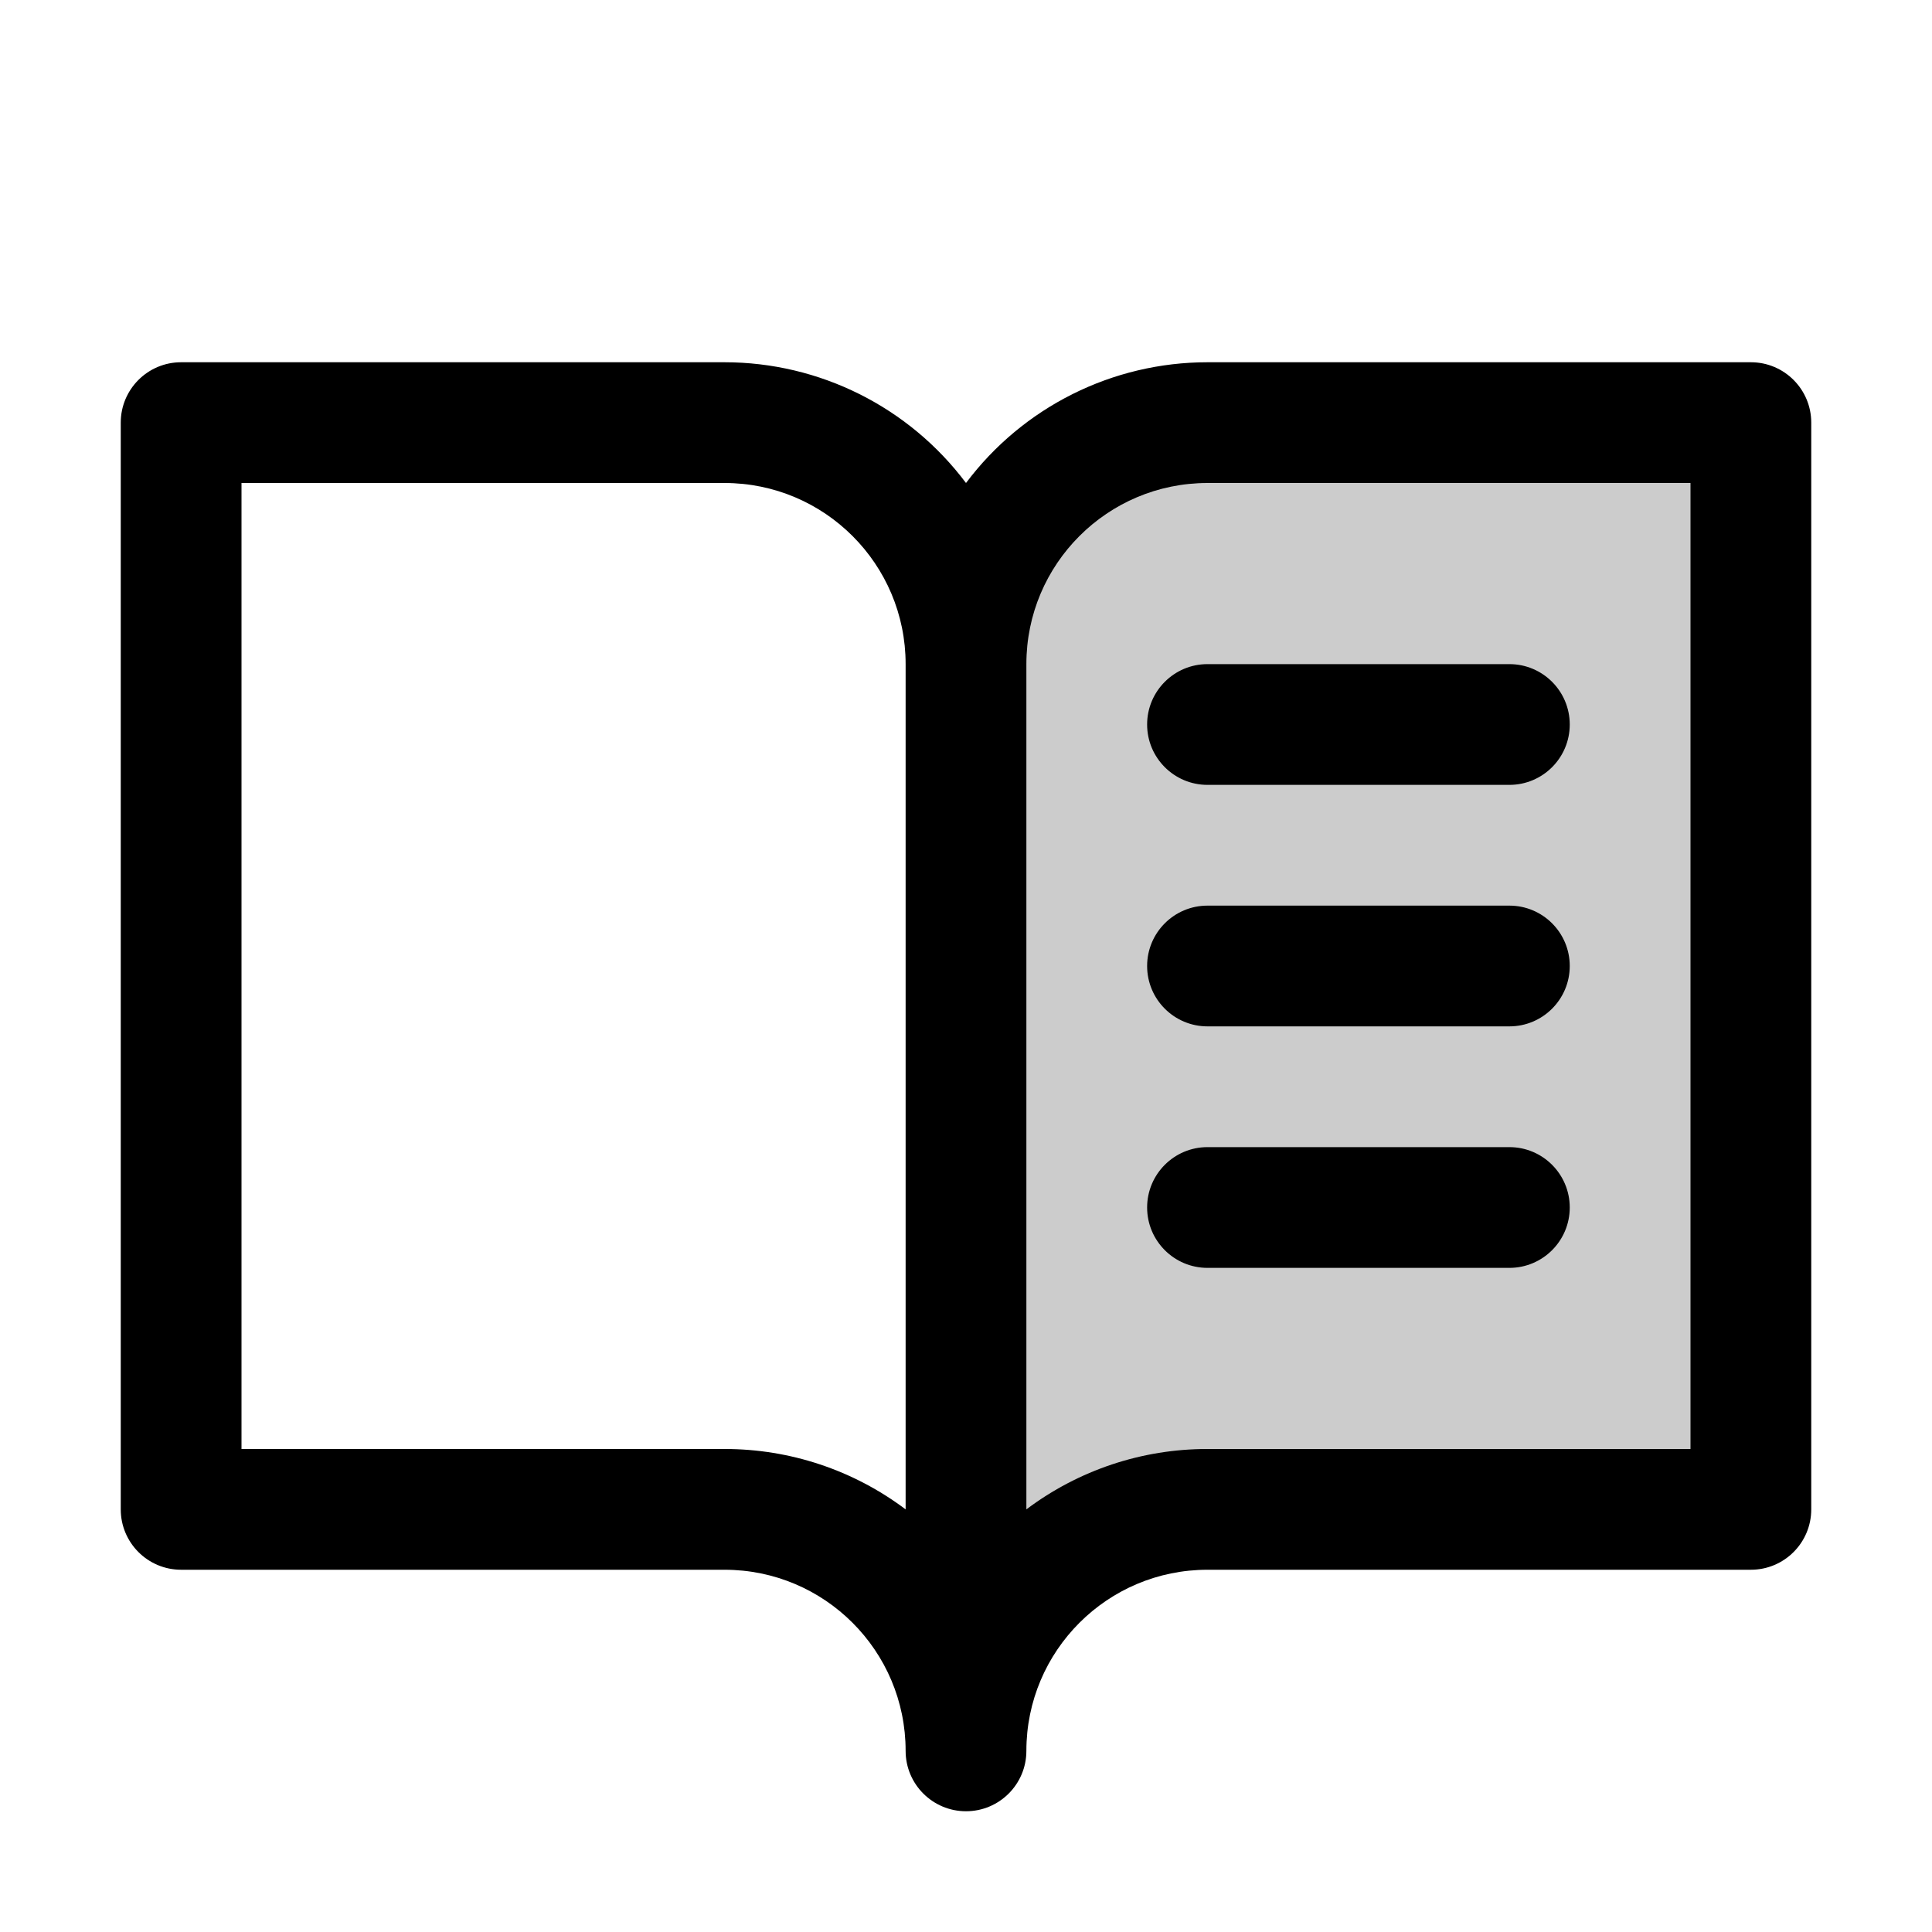
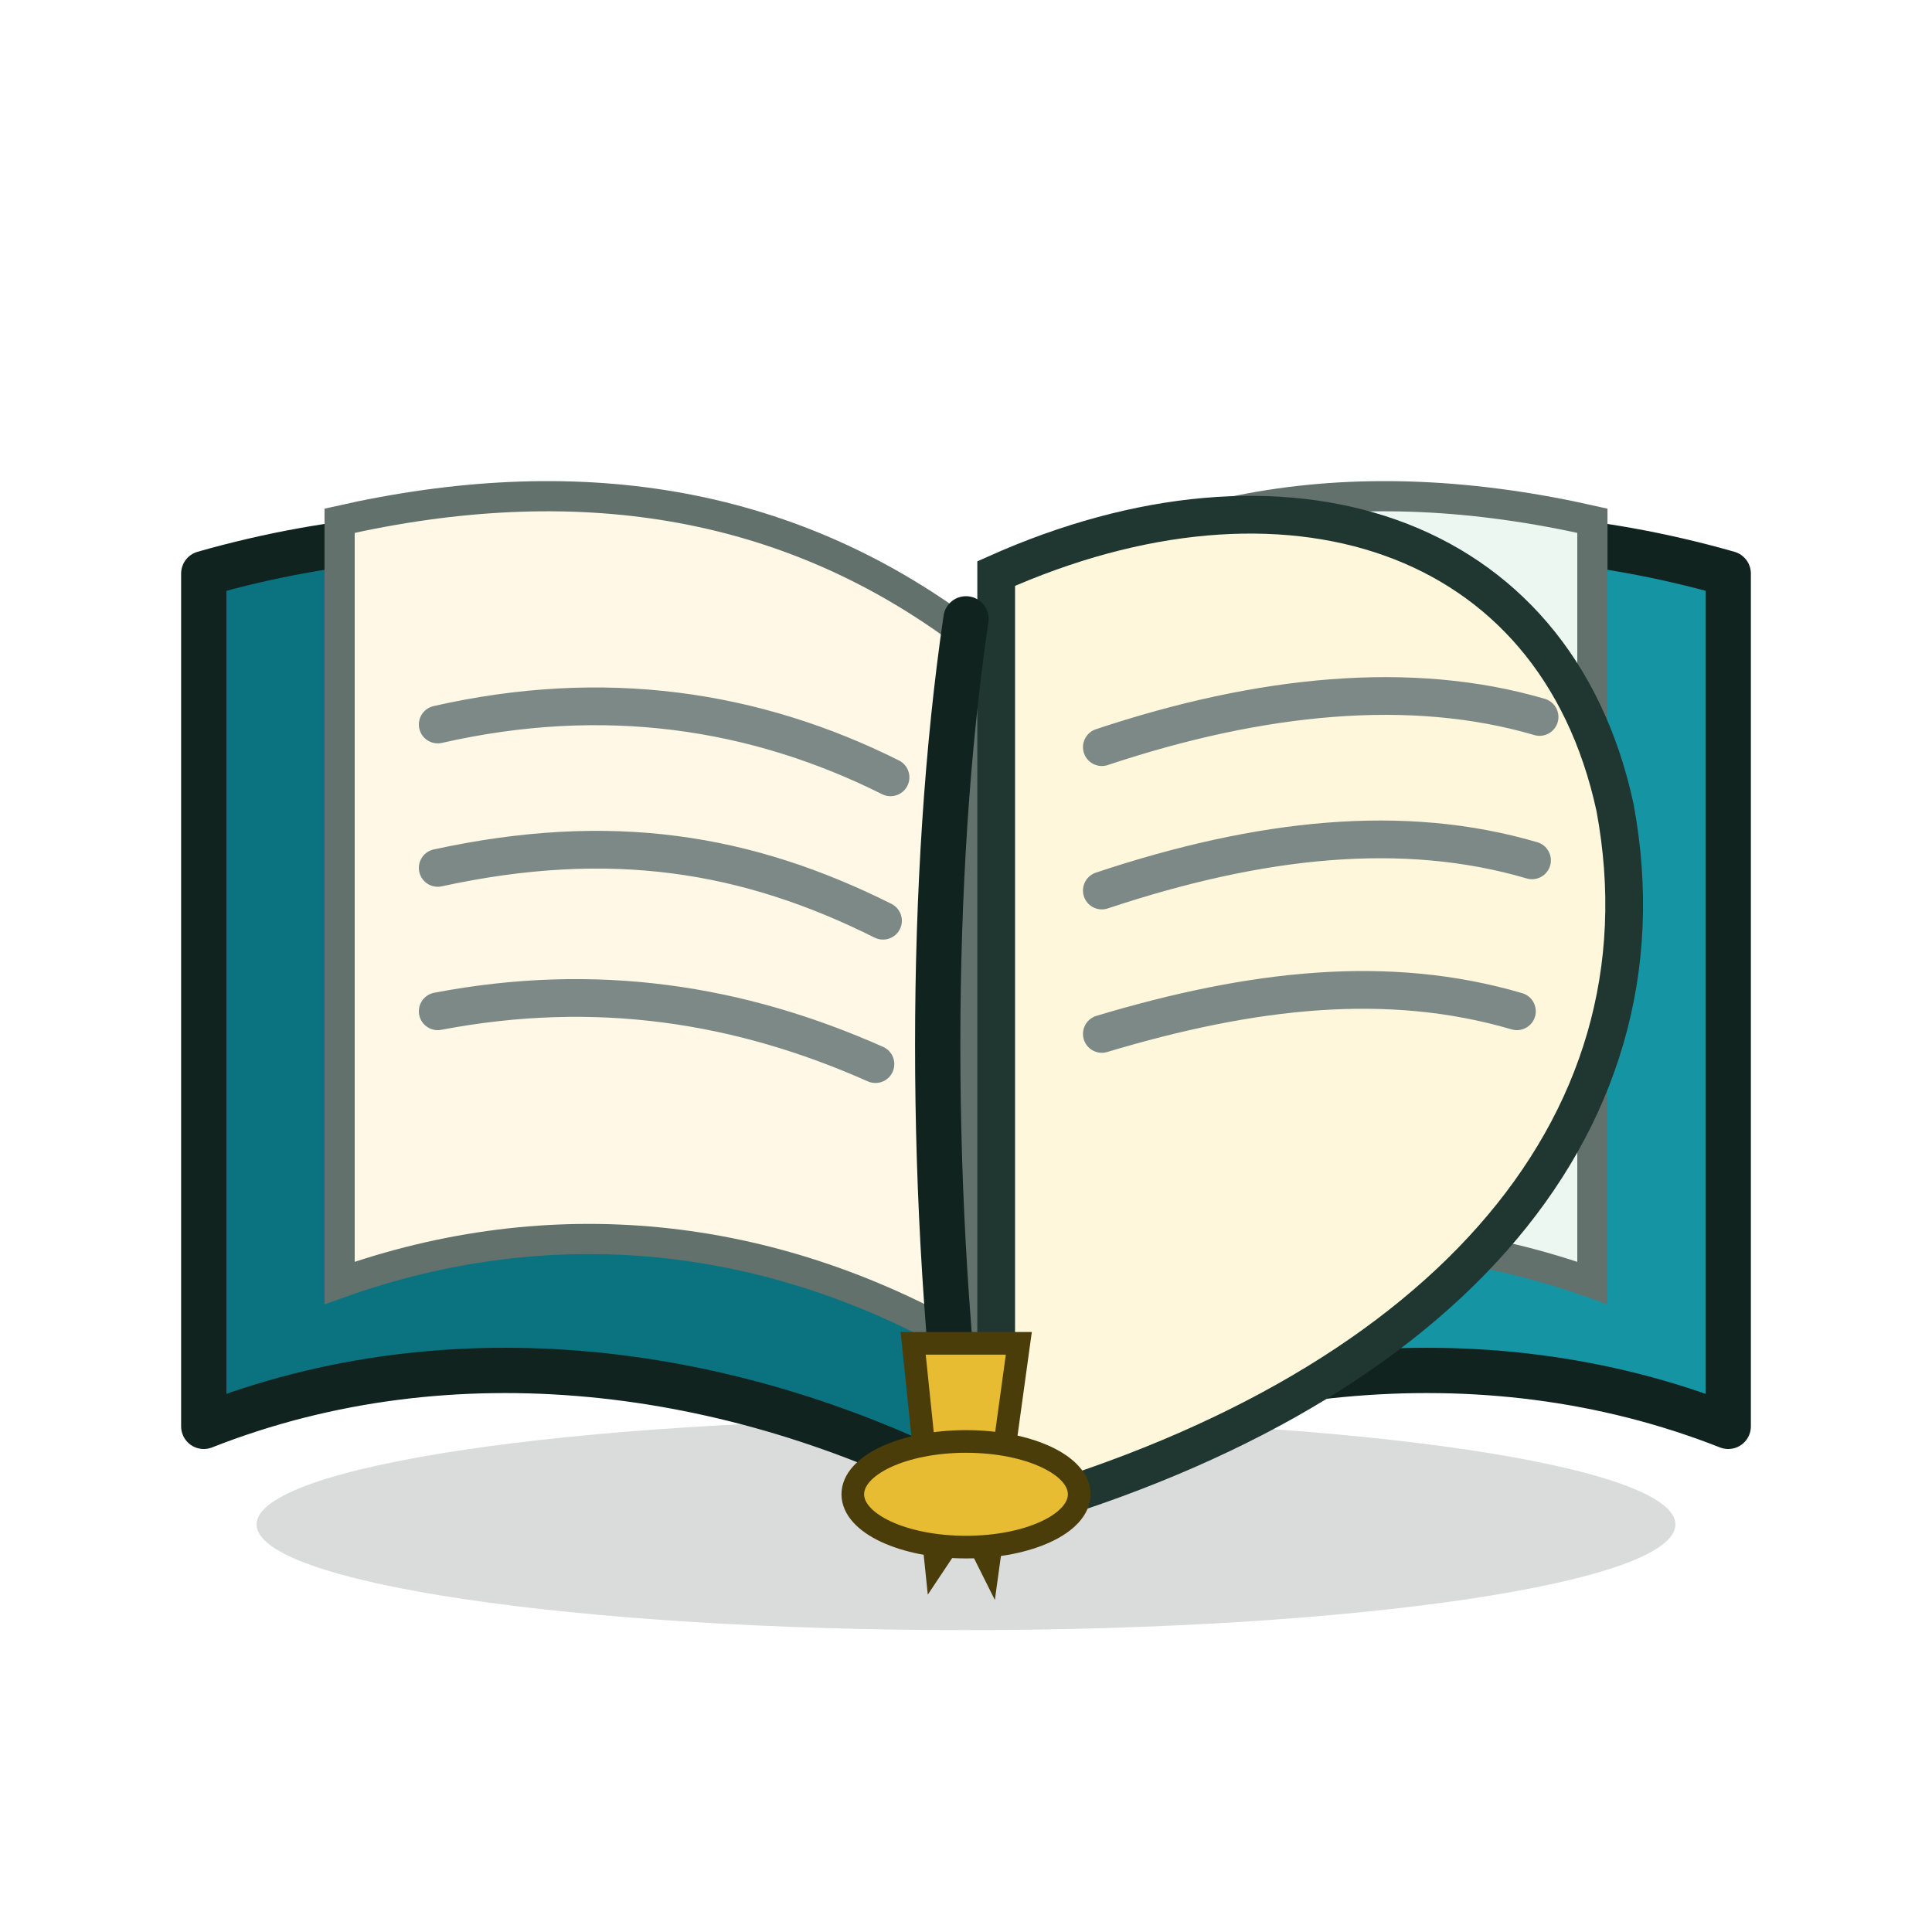
- <svg xmlns="http://www.w3.org/2000/svg" width="512" height="512" fill="currentColor" aria-hidden="true" data-reduced-still="read" data-source="phosphor-icons-react@2.1.10/BookOpenText" viewBox="0 0 256 256">
-   <path d="M232 56v144h-72a32 32 0 0 0-32 32V88a32 32 0 0 1 32-32Z" opacity=".2" />
-   <path d="M232 48h-72a40 40 0 0 0-32 16 40 40 0 0 0-32-16H24a8 8 0 0 0-8 8v144a8 8 0 0 0 8 8h72a24 24 0 0 1 24 24 8 8 0 0 0 16 0 24 24 0 0 1 24-24h72a8 8 0 0 0 8-8V56a8 8 0 0 0-8-8M96 192H32V64h64a24 24 0 0 1 24 24v112a39.8 39.8 0 0 0-24-8m128 0h-64a39.8 39.8 0 0 0-24 8V88a24 24 0 0 1 24-24h64ZM160 88h40a8 8 0 0 1 0 16h-40a8 8 0 0 1 0-16m48 40a8 8 0 0 1-8 8h-40a8 8 0 0 1 0-16h40a8 8 0 0 1 8 8m0 32a8 8 0 0 1-8 8h-40a8 8 0 0 1 0-16h40a8 8 0 0 1 8 8" />
+ <svg xmlns="http://www.w3.org/2000/svg" viewBox="0 0 256 256" role="img" aria-label="Read" data-source="zenflow-original-lottie/read-book-page-turn-v91" data-icon-id="read">
+   <ellipse cx="128" cy="202" rx="94" ry="14" fill="#10231f" opacity=".16" />
+   <path d="M27 76c35-10 71-5 101 10v111c-31-16-68-21-101-8V76Z" fill="#0b7280" stroke="#10231f" stroke-width="6" stroke-linejoin="round" />
+   <path d="M229 76c-35-10-71-5-101 10v111c31-16 68-21 101-8V76Z" fill="#1595a3" stroke="#10231f" stroke-width="6" stroke-linejoin="round" />
+   <path d="M45 69c31-7 59-3 83 15v94c-26-15-55-18-83-8V69Z" fill="#fff8e6" stroke="#62716c" stroke-width="4" />
+   <path d="M211 69c-31-7-59-3-83 15v94c26-15 55-18 83-8V69Z" fill="#edf7f2" stroke="#62716c" stroke-width="4" />
+   <path d="M132 76c38-17 74-6 82 31 8 43-24 78-82 94V76Z" fill="#fff7dc" stroke="#203731" stroke-width="5" />
+   <path d="M128 82c-5 34-5 78 0 116" fill="none" stroke="#10231f" stroke-width="6" stroke-linecap="round" />
+   <path d="M58 96c22-5 42-2 60 7M58 115c23-5 41-2 59 7M58 134c21-4 40-1 58 7M146 99c21-7 41-9 58-4M146 118c21-7 40-9 57-4M146 137c20-6 38-8 55-3" fill="none" stroke="#7d8986" stroke-width="5" stroke-linecap="round" />
+   <path d="M121 178h14l-4 29-3-6-4 6-3-29Z" fill="#e7bc33" stroke="#4b3d09" stroke-width="3" />
+   <ellipse cx="128" cy="198" rx="15" ry="7" fill="#e7bc33" stroke="#4b3d09" stroke-width="3" />
</svg>
